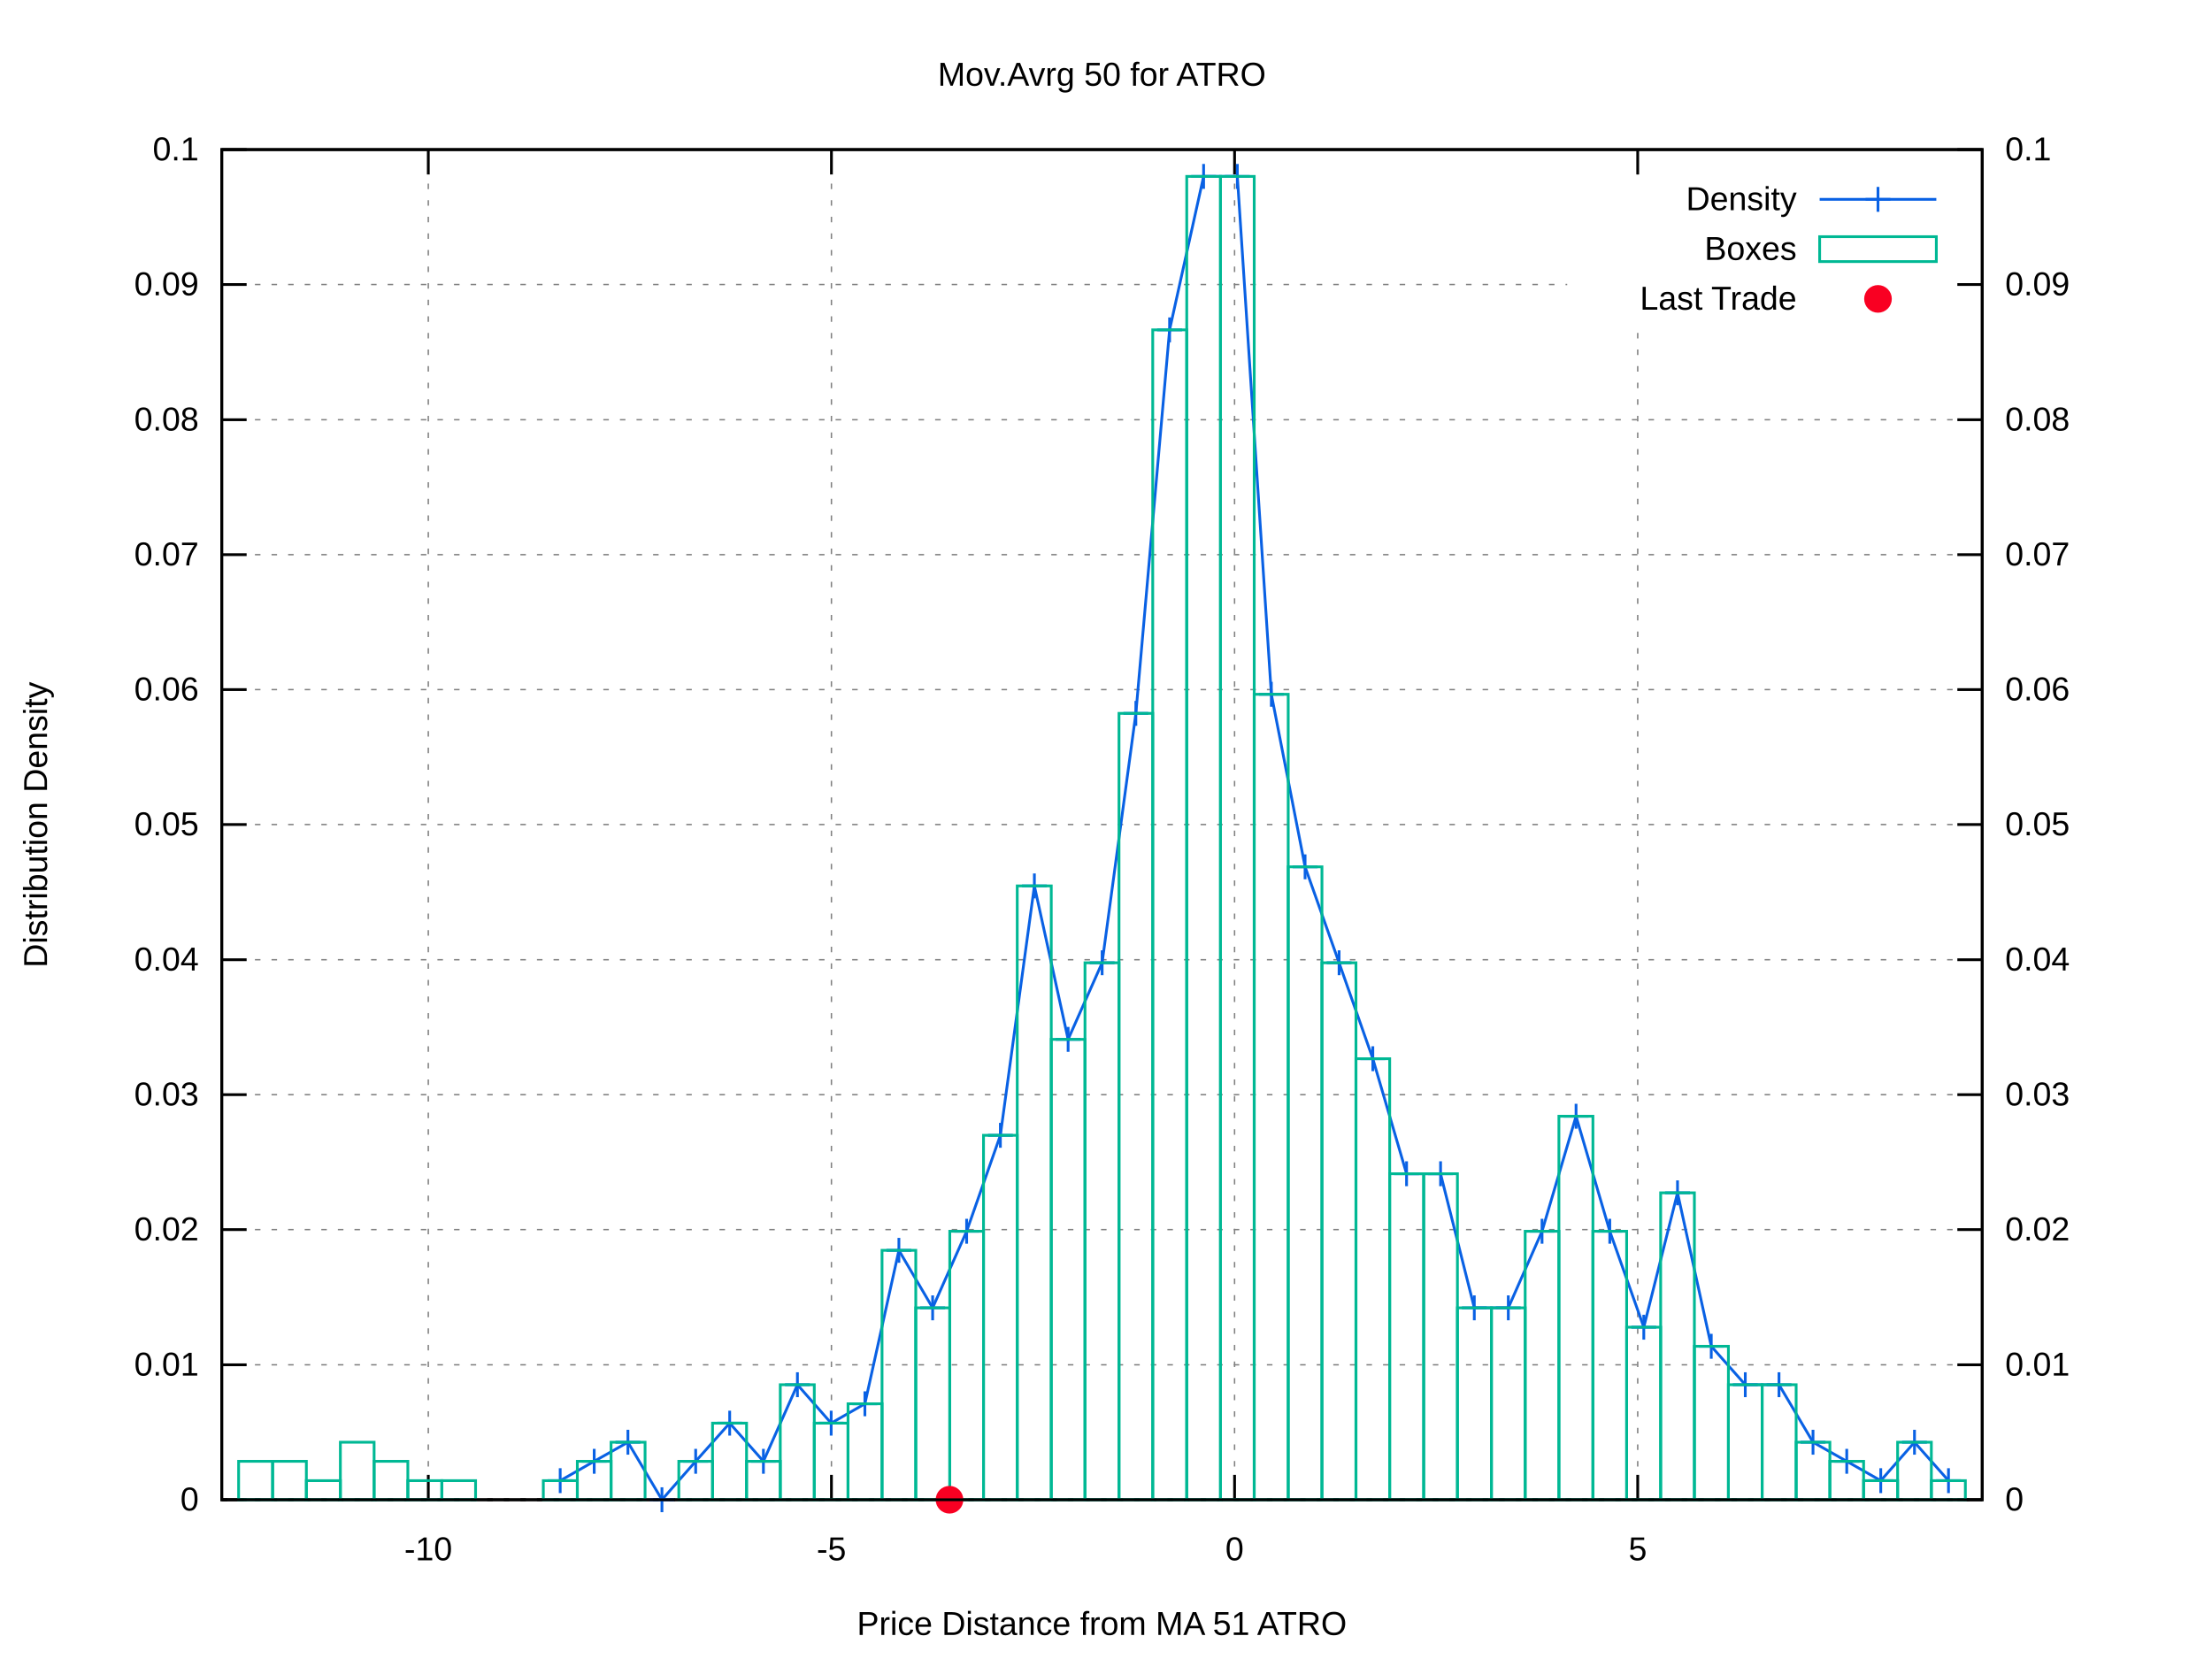
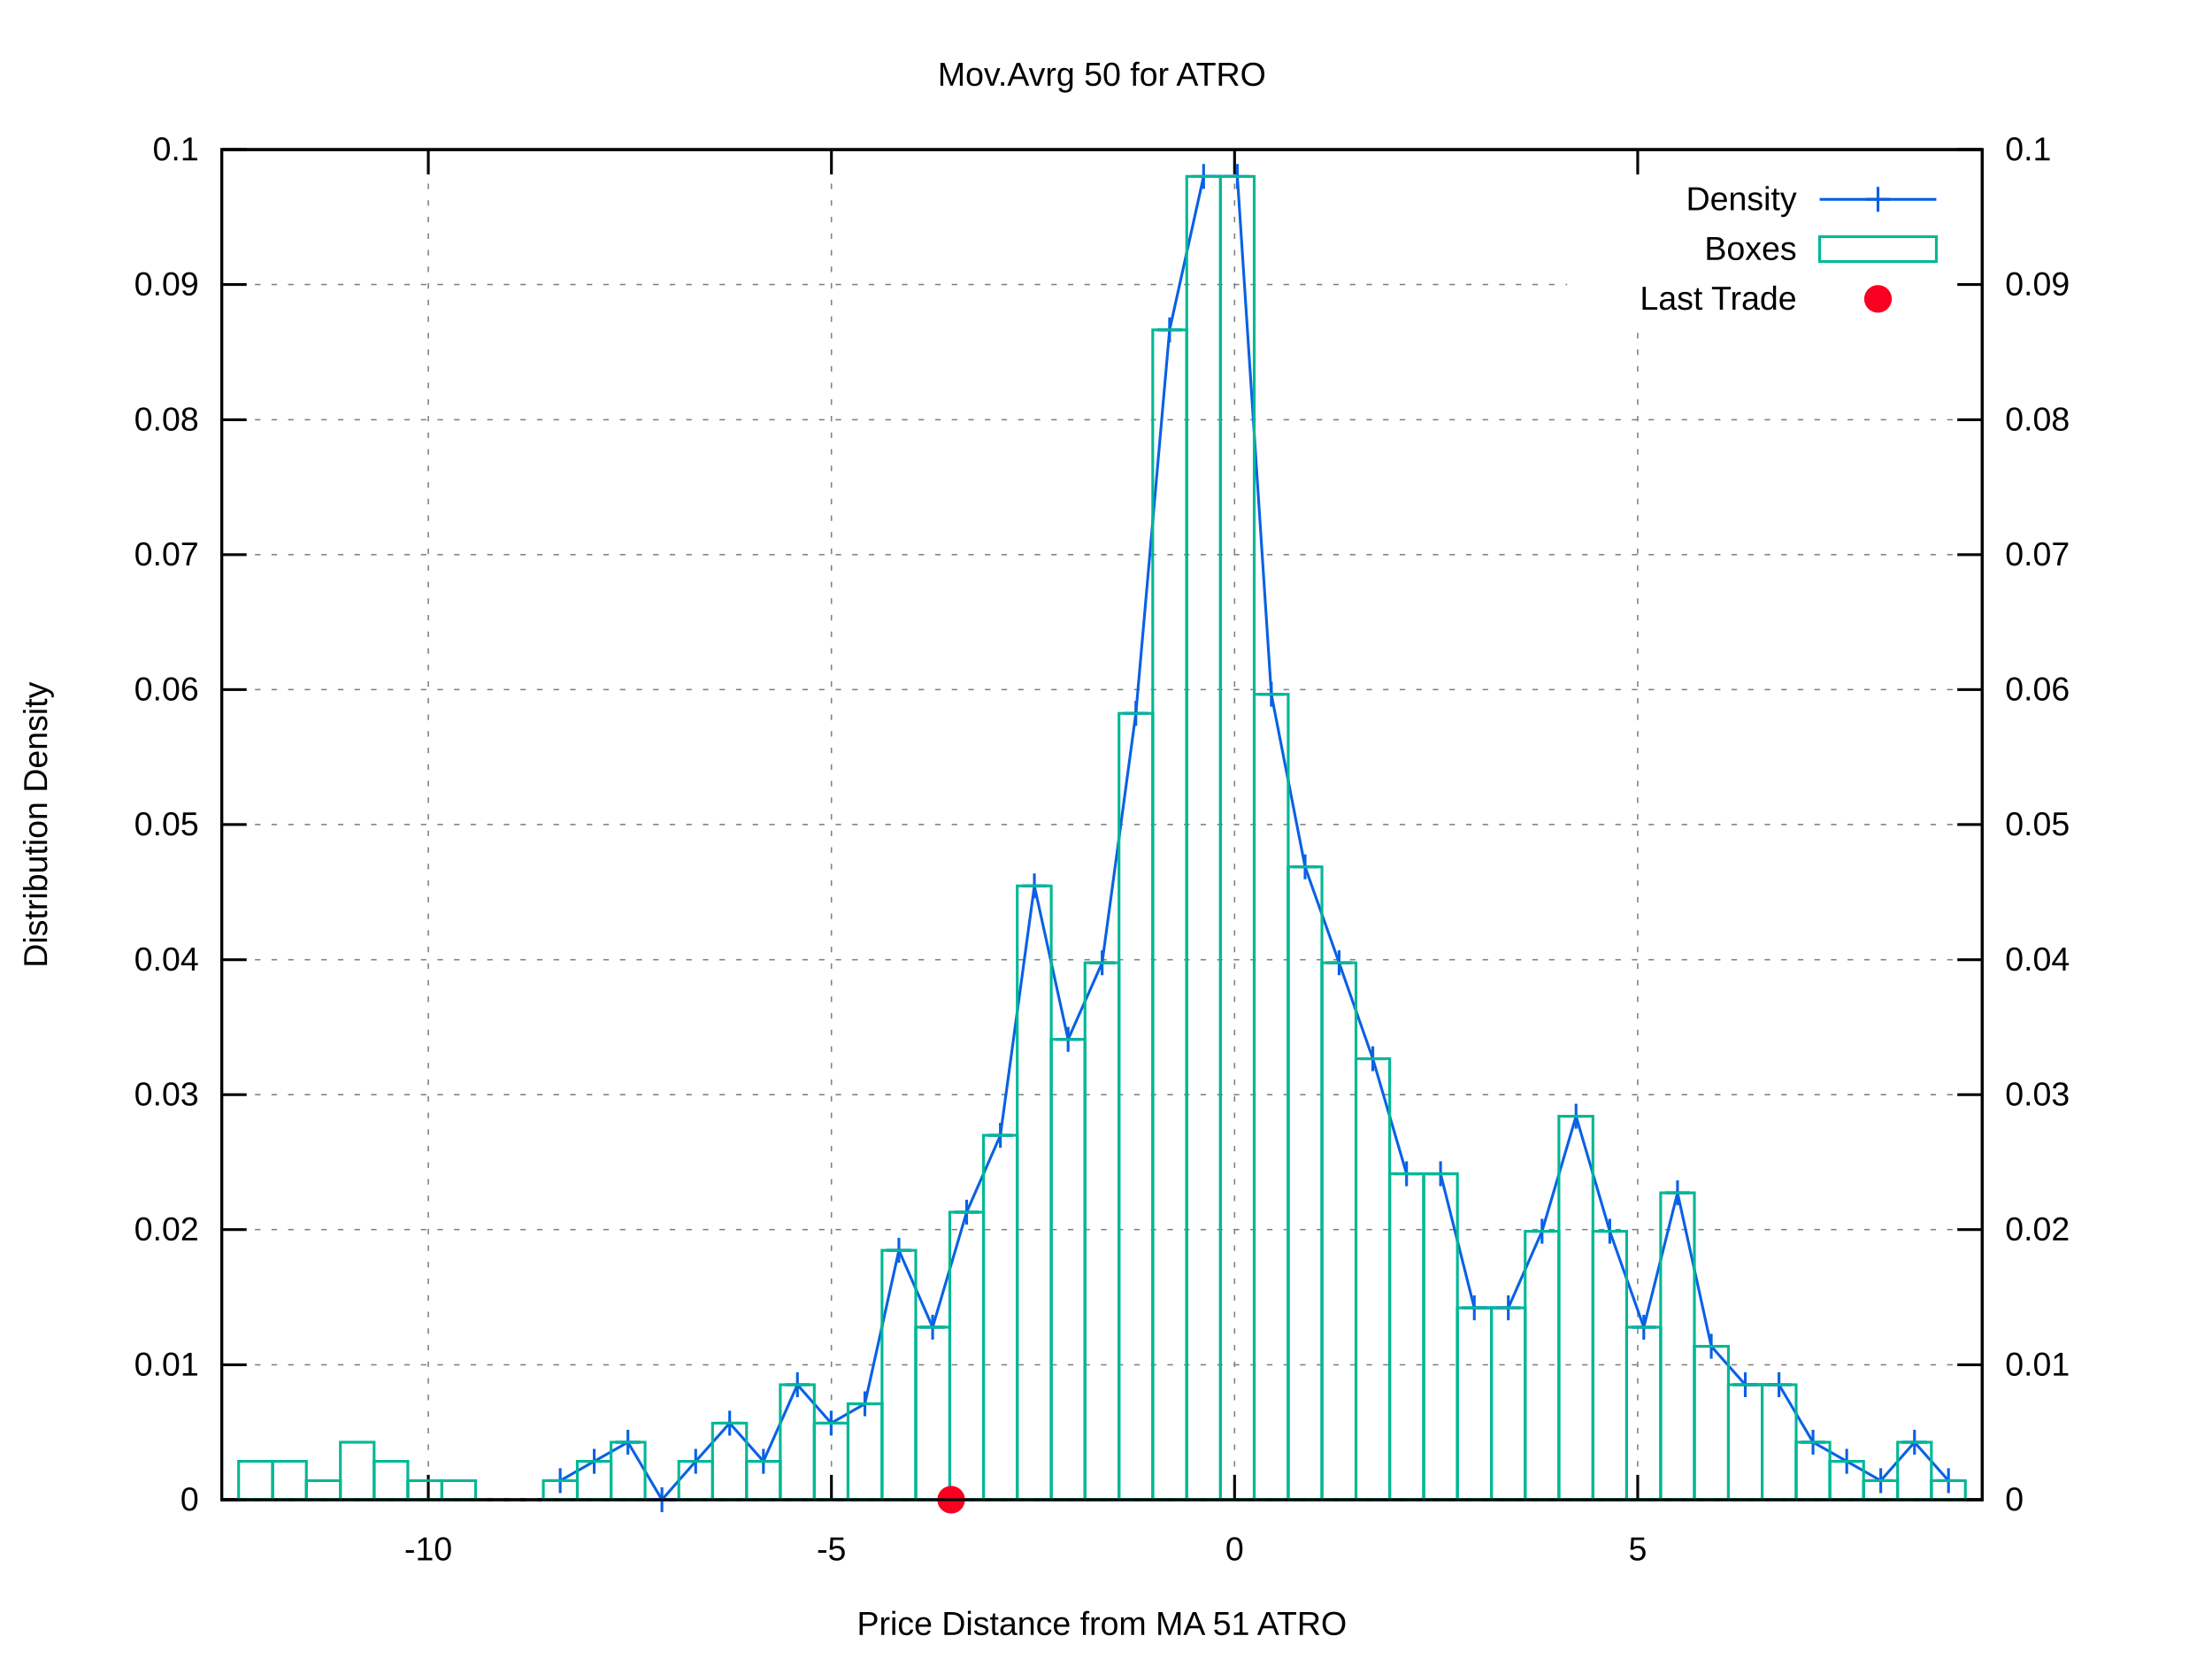
<svg xmlns="http://www.w3.org/2000/svg" xmlns:xlink="http://www.w3.org/1999/xlink" viewBox="0 0 800 600">
  <g id="gnuplot_canvas">
    <rect x="0" y="0" width="800" height="600" fill="#ffffff" />
    <defs>
      <circle id="gpDot" r="0.5" stroke-width="0.5" />
      <path id="gpPt0" stroke-width="0.222" stroke="currentColor" d="M-1,0 h2 M0,-1 v2" />
      <path id="gpPt1" stroke-width="0.222" stroke="currentColor" d="M-1,-1 L1,1 M1,-1 L-1,1" />
      <path id="gpPt2" stroke-width="0.222" stroke="currentColor" d="M-1,0 L1,0 M0,-1 L0,1 M-1,-1 L1,1 M-1,1 L1,-1" />
      <rect id="gpPt3" stroke-width="0.222" stroke="currentColor" x="-1" y="-1" width="2" height="2" />
      <rect id="gpPt4" stroke-width="0.222" stroke="currentColor" fill="currentColor" x="-1" y="-1" width="2" height="2" />
      <circle id="gpPt5" stroke-width="0.222" stroke="currentColor" cx="0" cy="0" r="1" />
      <use xlink:href="#gpPt5" id="gpPt6" fill="currentColor" stroke="none" />
      <path id="gpPt7" stroke-width="0.222" stroke="currentColor" d="M0,-1.33 L-1.33,0.67 L1.33,0.67 z" />
      <use xlink:href="#gpPt7" id="gpPt8" fill="currentColor" stroke="none" />
      <use xlink:href="#gpPt7" id="gpPt9" stroke="currentColor" transform="rotate(180)" />
      <use xlink:href="#gpPt9" id="gpPt10" fill="currentColor" stroke="none" />
      <use xlink:href="#gpPt3" id="gpPt11" stroke="currentColor" transform="rotate(45)" />
      <use xlink:href="#gpPt11" id="gpPt12" fill="currentColor" stroke="none" />
      <path id="gpPt13" stroke-width="0.222" stroke="currentColor" d="M0,1.330 L1.265,0.411 L0.782,-1.067 L-0.782,-1.076 L-1.265,0.411 z" />
      <use xlink:href="#gpPt13" id="gpPt14" fill="currentColor" stroke="none" />
      <filter id="textbox" filterUnits="objectBoundingBox" x="0" y="0" height="1" width="1">
        <feFlood flood-color="#FFFFFF" flood-opacity="1" result="bgnd" />
        <feComposite in="SourceGraphic" in2="bgnd" operator="atop" />
      </filter>
      <filter id="greybox" filterUnits="objectBoundingBox" x="0" y="0" height="1" width="1">
        <feFlood flood-color="lightgrey" flood-opacity="1" result="grey" />
        <feComposite in="SourceGraphic" in2="grey" operator="atop" />
      </filter>
    </defs>
    <g fill="none" color="#FFFFFF" stroke="black" stroke-width="1.00" stroke-linecap="butt" stroke-linejoin="miter">
</g>
    <g fill="none" color="black" stroke="currentColor" stroke-width="1.00" stroke-linecap="butt" stroke-linejoin="miter">
</g>
    <g fill="none" color="black" stroke="black" stroke-width="0.50" stroke-linecap="butt" stroke-linejoin="miter">
</g>
    <g fill="none" color="gray" stroke="currentColor" stroke-width="0.50" stroke-linecap="butt" stroke-linejoin="miter">
      <path stroke="gray" stroke-dasharray="2,4" class="gridline" d="M80.2,542.4 L716.9,542.4  " />
    </g>
    <g fill="none" color="gray" stroke="gray" stroke-width="1.00" stroke-linecap="butt" stroke-linejoin="miter">
</g>
    <g fill="none" color="black" stroke="currentColor" stroke-width="1.00" stroke-linecap="butt" stroke-linejoin="miter">
      <path stroke="black" d="M80.2,542.4 L89.2,542.4  " />
      <g transform="translate(71.9,546.3)" stroke="none" fill="black" font-family="arial" font-size="12.00" text-anchor="end">
        <text>
          <tspan font-family="arial"> 0</tspan>
        </text>
      </g>
    </g>
    <g fill="none" color="black" stroke="currentColor" stroke-width="1.00" stroke-linecap="butt" stroke-linejoin="miter">
</g>
    <g fill="none" color="black" stroke="black" stroke-width="0.50" stroke-linecap="butt" stroke-linejoin="miter">
</g>
    <g fill="none" color="gray" stroke="currentColor" stroke-width="0.50" stroke-linecap="butt" stroke-linejoin="miter">
      <path stroke="gray" stroke-dasharray="2,4" class="gridline" d="M80.2,493.6 L716.9,493.6  " />
    </g>
    <g fill="none" color="gray" stroke="gray" stroke-width="1.00" stroke-linecap="butt" stroke-linejoin="miter">
</g>
    <g fill="none" color="black" stroke="currentColor" stroke-width="1.00" stroke-linecap="butt" stroke-linejoin="miter">
      <path stroke="black" d="M80.2,493.6 L89.2,493.6  " />
      <g transform="translate(71.9,497.5)" stroke="none" fill="black" font-family="arial" font-size="12.00" text-anchor="end">
        <text>
          <tspan font-family="arial"> 0.01</tspan>
        </text>
      </g>
    </g>
    <g fill="none" color="black" stroke="currentColor" stroke-width="1.00" stroke-linecap="butt" stroke-linejoin="miter">
</g>
    <g fill="none" color="black" stroke="black" stroke-width="0.50" stroke-linecap="butt" stroke-linejoin="miter">
</g>
    <g fill="none" color="gray" stroke="currentColor" stroke-width="0.50" stroke-linecap="butt" stroke-linejoin="miter">
      <path stroke="gray" stroke-dasharray="2,4" class="gridline" d="M80.2,444.7 L716.9,444.7  " />
    </g>
    <g fill="none" color="gray" stroke="gray" stroke-width="1.00" stroke-linecap="butt" stroke-linejoin="miter">
</g>
    <g fill="none" color="black" stroke="currentColor" stroke-width="1.00" stroke-linecap="butt" stroke-linejoin="miter">
      <path stroke="black" d="M80.2,444.7 L89.2,444.7  " />
      <g transform="translate(71.9,448.6)" stroke="none" fill="black" font-family="arial" font-size="12.00" text-anchor="end">
        <text>
          <tspan font-family="arial"> 0.02</tspan>
        </text>
      </g>
    </g>
    <g fill="none" color="black" stroke="currentColor" stroke-width="1.00" stroke-linecap="butt" stroke-linejoin="miter">
</g>
    <g fill="none" color="black" stroke="black" stroke-width="0.50" stroke-linecap="butt" stroke-linejoin="miter">
</g>
    <g fill="none" color="gray" stroke="currentColor" stroke-width="0.50" stroke-linecap="butt" stroke-linejoin="miter">
      <path stroke="gray" stroke-dasharray="2,4" class="gridline" d="M80.2,395.9 L716.9,395.9  " />
    </g>
    <g fill="none" color="gray" stroke="gray" stroke-width="1.00" stroke-linecap="butt" stroke-linejoin="miter">
</g>
    <g fill="none" color="black" stroke="currentColor" stroke-width="1.00" stroke-linecap="butt" stroke-linejoin="miter">
      <path stroke="black" d="M80.2,395.9 L89.2,395.9  " />
      <g transform="translate(71.9,399.8)" stroke="none" fill="black" font-family="arial" font-size="12.00" text-anchor="end">
        <text>
          <tspan font-family="arial"> 0.03</tspan>
        </text>
      </g>
    </g>
    <g fill="none" color="black" stroke="currentColor" stroke-width="1.00" stroke-linecap="butt" stroke-linejoin="miter">
</g>
    <g fill="none" color="black" stroke="black" stroke-width="0.50" stroke-linecap="butt" stroke-linejoin="miter">
</g>
    <g fill="none" color="gray" stroke="currentColor" stroke-width="0.50" stroke-linecap="butt" stroke-linejoin="miter">
      <path stroke="gray" stroke-dasharray="2,4" class="gridline" d="M80.2,347.1 L716.9,347.1  " />
    </g>
    <g fill="none" color="gray" stroke="gray" stroke-width="1.00" stroke-linecap="butt" stroke-linejoin="miter">
</g>
    <g fill="none" color="black" stroke="currentColor" stroke-width="1.00" stroke-linecap="butt" stroke-linejoin="miter">
      <path stroke="black" d="M80.2,347.1 L89.2,347.1  " />
      <g transform="translate(71.9,351.0)" stroke="none" fill="black" font-family="arial" font-size="12.00" text-anchor="end">
        <text>
          <tspan font-family="arial"> 0.04</tspan>
        </text>
      </g>
    </g>
    <g fill="none" color="black" stroke="currentColor" stroke-width="1.00" stroke-linecap="butt" stroke-linejoin="miter">
</g>
    <g fill="none" color="black" stroke="black" stroke-width="0.50" stroke-linecap="butt" stroke-linejoin="miter">
</g>
    <g fill="none" color="gray" stroke="currentColor" stroke-width="0.50" stroke-linecap="butt" stroke-linejoin="miter">
      <path stroke="gray" stroke-dasharray="2,4" class="gridline" d="M80.2,298.2 L716.9,298.2  " />
    </g>
    <g fill="none" color="gray" stroke="gray" stroke-width="1.00" stroke-linecap="butt" stroke-linejoin="miter">
</g>
    <g fill="none" color="black" stroke="currentColor" stroke-width="1.00" stroke-linecap="butt" stroke-linejoin="miter">
      <path stroke="black" d="M80.2,298.2 L89.2,298.2  " />
      <g transform="translate(71.9,302.1)" stroke="none" fill="black" font-family="arial" font-size="12.00" text-anchor="end">
        <text>
          <tspan font-family="arial"> 0.05</tspan>
        </text>
      </g>
    </g>
    <g fill="none" color="black" stroke="currentColor" stroke-width="1.00" stroke-linecap="butt" stroke-linejoin="miter">
</g>
    <g fill="none" color="black" stroke="black" stroke-width="0.50" stroke-linecap="butt" stroke-linejoin="miter">
</g>
    <g fill="none" color="gray" stroke="currentColor" stroke-width="0.50" stroke-linecap="butt" stroke-linejoin="miter">
      <path stroke="gray" stroke-dasharray="2,4" class="gridline" d="M80.2,249.4 L716.9,249.4  " />
    </g>
    <g fill="none" color="gray" stroke="gray" stroke-width="1.00" stroke-linecap="butt" stroke-linejoin="miter">
</g>
    <g fill="none" color="black" stroke="currentColor" stroke-width="1.00" stroke-linecap="butt" stroke-linejoin="miter">
      <path stroke="black" d="M80.2,249.4 L89.2,249.4  " />
      <g transform="translate(71.9,253.3)" stroke="none" fill="black" font-family="arial" font-size="12.00" text-anchor="end">
        <text>
          <tspan font-family="arial"> 0.06</tspan>
        </text>
      </g>
    </g>
    <g fill="none" color="black" stroke="currentColor" stroke-width="1.00" stroke-linecap="butt" stroke-linejoin="miter">
</g>
    <g fill="none" color="black" stroke="black" stroke-width="0.50" stroke-linecap="butt" stroke-linejoin="miter">
</g>
    <g fill="none" color="gray" stroke="currentColor" stroke-width="0.50" stroke-linecap="butt" stroke-linejoin="miter">
      <path stroke="gray" stroke-dasharray="2,4" class="gridline" d="M80.2,200.6 L716.9,200.6  " />
    </g>
    <g fill="none" color="gray" stroke="gray" stroke-width="1.00" stroke-linecap="butt" stroke-linejoin="miter">
</g>
    <g fill="none" color="black" stroke="currentColor" stroke-width="1.00" stroke-linecap="butt" stroke-linejoin="miter">
      <path stroke="black" d="M80.2,200.6 L89.2,200.6  " />
      <g transform="translate(71.9,204.5)" stroke="none" fill="black" font-family="arial" font-size="12.00" text-anchor="end">
        <text>
          <tspan font-family="arial"> 0.07</tspan>
        </text>
      </g>
    </g>
    <g fill="none" color="black" stroke="currentColor" stroke-width="1.00" stroke-linecap="butt" stroke-linejoin="miter">
</g>
    <g fill="none" color="black" stroke="black" stroke-width="0.50" stroke-linecap="butt" stroke-linejoin="miter">
</g>
    <g fill="none" color="gray" stroke="currentColor" stroke-width="0.50" stroke-linecap="butt" stroke-linejoin="miter">
      <path stroke="gray" stroke-dasharray="2,4" class="gridline" d="M80.2,151.8 L716.9,151.8  " />
    </g>
    <g fill="none" color="gray" stroke="gray" stroke-width="1.00" stroke-linecap="butt" stroke-linejoin="miter">
</g>
    <g fill="none" color="black" stroke="currentColor" stroke-width="1.00" stroke-linecap="butt" stroke-linejoin="miter">
      <path stroke="black" d="M80.2,151.8 L89.2,151.8  " />
      <g transform="translate(71.9,155.7)" stroke="none" fill="black" font-family="arial" font-size="12.00" text-anchor="end">
        <text>
          <tspan font-family="arial"> 0.08</tspan>
        </text>
      </g>
    </g>
    <g fill="none" color="black" stroke="currentColor" stroke-width="1.00" stroke-linecap="butt" stroke-linejoin="miter">
</g>
    <g fill="none" color="black" stroke="black" stroke-width="0.50" stroke-linecap="butt" stroke-linejoin="miter">
</g>
    <g fill="none" color="gray" stroke="currentColor" stroke-width="0.50" stroke-linecap="butt" stroke-linejoin="miter">
      <path stroke="gray" stroke-dasharray="2,4" class="gridline" d="M80.2,102.9 L566.8,102.9 M708.6,102.9 L716.9,102.9  " />
    </g>
    <g fill="none" color="gray" stroke="gray" stroke-width="1.00" stroke-linecap="butt" stroke-linejoin="miter">
</g>
    <g fill="none" color="black" stroke="currentColor" stroke-width="1.00" stroke-linecap="butt" stroke-linejoin="miter">
      <path stroke="black" d="M80.2,102.9 L89.2,102.9  " />
      <g transform="translate(71.9,106.8)" stroke="none" fill="black" font-family="arial" font-size="12.00" text-anchor="end">
        <text>
          <tspan font-family="arial"> 0.09</tspan>
        </text>
      </g>
    </g>
    <g fill="none" color="black" stroke="currentColor" stroke-width="1.00" stroke-linecap="butt" stroke-linejoin="miter">
</g>
    <g fill="none" color="black" stroke="black" stroke-width="0.50" stroke-linecap="butt" stroke-linejoin="miter">
</g>
    <g fill="none" color="gray" stroke="currentColor" stroke-width="0.50" stroke-linecap="butt" stroke-linejoin="miter">
      <path stroke="gray" stroke-dasharray="2,4" class="gridline" d="M80.2,54.1 L716.9,54.1  " />
    </g>
    <g fill="none" color="gray" stroke="gray" stroke-width="1.00" stroke-linecap="butt" stroke-linejoin="miter">
</g>
    <g fill="none" color="black" stroke="currentColor" stroke-width="1.00" stroke-linecap="butt" stroke-linejoin="miter">
      <path stroke="black" d="M80.2,54.1 L89.2,54.1  " />
      <g transform="translate(71.9,58.0)" stroke="none" fill="black" font-family="arial" font-size="12.00" text-anchor="end">
        <text>
          <tspan font-family="arial"> 0.1</tspan>
        </text>
      </g>
    </g>
    <g fill="none" color="black" stroke="currentColor" stroke-width="1.00" stroke-linecap="butt" stroke-linejoin="miter">
</g>
    <g fill="none" color="black" stroke="black" stroke-width="0.50" stroke-linecap="butt" stroke-linejoin="miter">
</g>
    <g fill="none" color="gray" stroke="currentColor" stroke-width="0.50" stroke-linecap="butt" stroke-linejoin="miter">
      <path stroke="gray" stroke-dasharray="2,4" class="gridline" d="M154.9,542.4 L154.9,54.1  " />
    </g>
    <g fill="none" color="gray" stroke="gray" stroke-width="1.00" stroke-linecap="butt" stroke-linejoin="miter">
</g>
    <g fill="none" color="black" stroke="currentColor" stroke-width="1.00" stroke-linecap="butt" stroke-linejoin="miter">
      <path stroke="black" d="M154.9,542.4 L154.9,533.4 M154.9,54.1 L154.9,63.1  " />
      <g transform="translate(154.9,564.3)" stroke="none" fill="black" font-family="arial" font-size="12.00" text-anchor="middle">
        <text>
          <tspan font-family="arial">-10</tspan>
        </text>
      </g>
    </g>
    <g fill="none" color="black" stroke="currentColor" stroke-width="1.00" stroke-linecap="butt" stroke-linejoin="miter">
</g>
    <g fill="none" color="black" stroke="black" stroke-width="0.50" stroke-linecap="butt" stroke-linejoin="miter">
</g>
    <g fill="none" color="gray" stroke="currentColor" stroke-width="0.50" stroke-linecap="butt" stroke-linejoin="miter">
      <path stroke="gray" stroke-dasharray="2,4" class="gridline" d="M300.7,542.4 L300.7,54.1  " />
    </g>
    <g fill="none" color="gray" stroke="gray" stroke-width="1.00" stroke-linecap="butt" stroke-linejoin="miter">
</g>
    <g fill="none" color="black" stroke="currentColor" stroke-width="1.00" stroke-linecap="butt" stroke-linejoin="miter">
      <path stroke="black" d="M300.7,542.4 L300.7,533.4 M300.7,54.1 L300.7,63.1  " />
      <g transform="translate(300.7,564.3)" stroke="none" fill="black" font-family="arial" font-size="12.00" text-anchor="middle">
        <text>
          <tspan font-family="arial">-5</tspan>
        </text>
      </g>
    </g>
    <g fill="none" color="black" stroke="currentColor" stroke-width="1.00" stroke-linecap="butt" stroke-linejoin="miter">
</g>
    <g fill="none" color="black" stroke="black" stroke-width="0.50" stroke-linecap="butt" stroke-linejoin="miter">
</g>
    <g fill="none" color="gray" stroke="currentColor" stroke-width="0.50" stroke-linecap="butt" stroke-linejoin="miter">
      <path stroke="gray" stroke-dasharray="2,4" class="gridline" d="M446.5,542.4 L446.5,54.1  " />
    </g>
    <g fill="none" color="gray" stroke="gray" stroke-width="1.00" stroke-linecap="butt" stroke-linejoin="miter">
</g>
    <g fill="none" color="black" stroke="currentColor" stroke-width="1.00" stroke-linecap="butt" stroke-linejoin="miter">
      <path stroke="black" d="M446.5,542.4 L446.5,533.4 M446.5,54.1 L446.5,63.1  " />
      <g transform="translate(446.5,564.3)" stroke="none" fill="black" font-family="arial" font-size="12.00" text-anchor="middle">
        <text>
          <tspan font-family="arial"> 0</tspan>
        </text>
      </g>
    </g>
    <g fill="none" color="black" stroke="currentColor" stroke-width="1.00" stroke-linecap="butt" stroke-linejoin="miter">
</g>
    <g fill="none" color="black" stroke="black" stroke-width="0.50" stroke-linecap="butt" stroke-linejoin="miter">
</g>
    <g fill="none" color="gray" stroke="currentColor" stroke-width="0.50" stroke-linecap="butt" stroke-linejoin="miter">
      <path stroke="gray" stroke-dasharray="2,4" class="gridline" d="M592.3,542.4 L592.3,117.1 M592.3,63.1 L592.3,54.1  " />
    </g>
    <g fill="none" color="gray" stroke="gray" stroke-width="1.00" stroke-linecap="butt" stroke-linejoin="miter">
</g>
    <g fill="none" color="black" stroke="currentColor" stroke-width="1.00" stroke-linecap="butt" stroke-linejoin="miter">
      <path stroke="black" d="M592.3,542.4 L592.3,533.4 M592.3,54.1 L592.3,63.1  " />
      <g transform="translate(592.3,564.3)" stroke="none" fill="black" font-family="arial" font-size="12.00" text-anchor="middle">
        <text>
          <tspan font-family="arial"> 5</tspan>
        </text>
      </g>
    </g>
    <g fill="none" color="black" stroke="currentColor" stroke-width="1.00" stroke-linecap="butt" stroke-linejoin="miter">
      <path stroke="black" d="M716.9,542.4 L707.9,542.4  " />
      <g transform="translate(725.2,546.3)" stroke="none" fill="black" font-family="arial" font-size="12.00" text-anchor="start">
        <text>
          <tspan font-family="arial"> 0</tspan>
        </text>
      </g>
    </g>
    <g fill="none" color="black" stroke="currentColor" stroke-width="1.00" stroke-linecap="butt" stroke-linejoin="miter">
      <path stroke="black" d="M716.9,493.6 L707.9,493.6  " />
      <g transform="translate(725.2,497.5)" stroke="none" fill="black" font-family="arial" font-size="12.00" text-anchor="start">
        <text>
          <tspan font-family="arial"> 0.01</tspan>
        </text>
      </g>
    </g>
    <g fill="none" color="black" stroke="currentColor" stroke-width="1.00" stroke-linecap="butt" stroke-linejoin="miter">
      <path stroke="black" d="M716.9,444.7 L707.9,444.7  " />
      <g transform="translate(725.2,448.6)" stroke="none" fill="black" font-family="arial" font-size="12.00" text-anchor="start">
        <text>
          <tspan font-family="arial"> 0.02</tspan>
        </text>
      </g>
    </g>
    <g fill="none" color="black" stroke="currentColor" stroke-width="1.00" stroke-linecap="butt" stroke-linejoin="miter">
      <path stroke="black" d="M716.9,395.9 L707.9,395.9  " />
      <g transform="translate(725.2,399.8)" stroke="none" fill="black" font-family="arial" font-size="12.00" text-anchor="start">
        <text>
          <tspan font-family="arial"> 0.03</tspan>
        </text>
      </g>
    </g>
    <g fill="none" color="black" stroke="currentColor" stroke-width="1.00" stroke-linecap="butt" stroke-linejoin="miter">
      <path stroke="black" d="M716.9,347.1 L707.9,347.1  " />
      <g transform="translate(725.2,351.0)" stroke="none" fill="black" font-family="arial" font-size="12.00" text-anchor="start">
        <text>
          <tspan font-family="arial"> 0.04</tspan>
        </text>
      </g>
    </g>
    <g fill="none" color="black" stroke="currentColor" stroke-width="1.00" stroke-linecap="butt" stroke-linejoin="miter">
      <path stroke="black" d="M716.9,298.2 L707.9,298.2  " />
      <g transform="translate(725.2,302.1)" stroke="none" fill="black" font-family="arial" font-size="12.00" text-anchor="start">
        <text>
          <tspan font-family="arial"> 0.05</tspan>
        </text>
      </g>
    </g>
    <g fill="none" color="black" stroke="currentColor" stroke-width="1.00" stroke-linecap="butt" stroke-linejoin="miter">
      <path stroke="black" d="M716.9,249.4 L707.9,249.4  " />
      <g transform="translate(725.2,253.3)" stroke="none" fill="black" font-family="arial" font-size="12.00" text-anchor="start">
        <text>
          <tspan font-family="arial"> 0.06</tspan>
        </text>
      </g>
    </g>
    <g fill="none" color="black" stroke="currentColor" stroke-width="1.00" stroke-linecap="butt" stroke-linejoin="miter">
      <path stroke="black" d="M716.9,200.6 L707.9,200.6  " />
      <g transform="translate(725.2,204.5)" stroke="none" fill="black" font-family="arial" font-size="12.00" text-anchor="start">
        <text>
          <tspan font-family="arial"> 0.07</tspan>
        </text>
      </g>
    </g>
    <g fill="none" color="black" stroke="currentColor" stroke-width="1.00" stroke-linecap="butt" stroke-linejoin="miter">
      <path stroke="black" d="M716.9,151.8 L707.9,151.8  " />
      <g transform="translate(725.2,155.7)" stroke="none" fill="black" font-family="arial" font-size="12.00" text-anchor="start">
        <text>
          <tspan font-family="arial"> 0.08</tspan>
        </text>
      </g>
    </g>
    <g fill="none" color="black" stroke="currentColor" stroke-width="1.00" stroke-linecap="butt" stroke-linejoin="miter">
      <path stroke="black" d="M716.9,102.9 L707.9,102.9  " />
      <g transform="translate(725.2,106.8)" stroke="none" fill="black" font-family="arial" font-size="12.00" text-anchor="start">
        <text>
          <tspan font-family="arial"> 0.09</tspan>
        </text>
      </g>
    </g>
    <g fill="none" color="black" stroke="currentColor" stroke-width="1.00" stroke-linecap="butt" stroke-linejoin="miter">
      <path stroke="black" d="M716.9,54.1 L707.9,54.1  " />
      <g transform="translate(725.2,58.0)" stroke="none" fill="black" font-family="arial" font-size="12.00" text-anchor="start">
        <text>
          <tspan font-family="arial"> 0.1</tspan>
        </text>
      </g>
    </g>
    <g fill="none" color="black" stroke="currentColor" stroke-width="1.00" stroke-linecap="butt" stroke-linejoin="miter">
</g>
    <g fill="none" color="gray" stroke="currentColor" stroke-width="1.00" stroke-linecap="butt" stroke-linejoin="miter">
      <path stroke="black" stroke-dasharray="2,4" d="M80.2,542.4 L716.9,542.4  " />
    </g>
    <g fill="none" color="black" stroke="currentColor" stroke-width="1.00" stroke-linecap="butt" stroke-linejoin="miter">
      <path stroke="black" d="M80.2,54.1 L80.2,542.4 L716.9,542.4 L716.9,54.1 L80.2,54.1 Z  " />
    </g>
    <g fill="none" color="black" stroke="currentColor" stroke-width="1.00" stroke-linecap="butt" stroke-linejoin="miter">
      <g transform="translate(17.0,298.3) rotate(270)" stroke="none" fill="black" font-family="arial" font-size="12.00" text-anchor="middle">
        <text>
          <tspan font-family="arial">Distribution Density</tspan>
        </text>
      </g>
    </g>
    <g fill="none" color="black" stroke="currentColor" stroke-width="1.00" stroke-linecap="butt" stroke-linejoin="miter">
      <g transform="translate(398.5,591.3)" stroke="none" fill="black" font-family="arial" font-size="12.00" text-anchor="middle">
        <text>
          <tspan font-family="arial">Price Distance from MA 51 ATRO</tspan>
        </text>
      </g>
    </g>
    <g fill="none" color="black" stroke="currentColor" stroke-width="1.00" stroke-linecap="butt" stroke-linejoin="miter">
      <g transform="translate(398.5,31.0)" stroke="none" fill="black" font-family="arial" font-size="12.00" text-anchor="middle">
        <text>
          <tspan font-family="arial">Mov.Avrg 50 for ATRO </tspan>
        </text>
      </g>
    </g>
    <g id="gnuplot_plot_1">
      <g fill="none" color="black" stroke="currentColor" stroke-width="1.00" stroke-linecap="butt" stroke-linejoin="miter">
        <g transform="translate(649.8,76.0)" stroke="none" fill="black" font-family="arial" font-size="12.00" text-anchor="end">
          <text>
            <tspan font-family="arial">Density</tspan>
          </text>
        </g>
      </g>
      <g fill="none" color="black" stroke="currentColor" stroke-width="1.00" stroke-linecap="butt" stroke-linejoin="miter">
-         <path stroke="rgb(  9,  97, 228)" d="M658.1,72.1 L700.3,72.1 M202.6,535.5 L214.9,528.5 L227.1,521.6 L239.4,542.4 L251.6,528.5 L263.9,514.7   L276.1,528.5 L288.4,500.8 L300.6,514.7 L312.8,507.7 L325.1,452.2 L337.3,473.0 L349.6,445.3 L361.8,410.6   L374.1,320.4 L386.3,375.9 L398.6,348.2 L410.8,258.0 L423.0,119.3 L435.3,63.8 L447.5,63.8 L459.8,251.1   L472.0,313.5 L484.3,348.2 L496.5,382.9 L508.7,424.5 L521.0,424.5 L533.2,473.0 L545.5,473.0 L557.7,445.3   L570.0,403.7 L582.2,445.3 L594.5,480.0 L606.7,431.4 L618.9,486.9 L631.2,500.8 L643.4,500.8 L655.7,521.6   L667.9,528.5 L680.2,535.5 L692.4,521.6 L704.7,535.5  " />
+         <path stroke="rgb(  9,  97, 228)" d="M658.1,72.1 L700.3,72.1 M202.6,535.5 L214.9,528.5 L227.1,521.6 L239.4,542.4 L251.6,528.5 L263.9,514.7   L276.1,528.5 L288.4,500.8 L300.6,514.7 L312.8,507.7 L325.1,452.2 L337.3,480.0 L349.6,438.4 L361.8,410.6   L374.1,320.4 L386.3,375.9 L398.6,348.2 L410.8,258.0 L423.0,119.3 L435.3,63.8 L447.5,63.8 L459.8,251.1   L472.0,313.5 L484.3,348.2 L496.5,382.9 L508.7,424.5 L521.0,424.5 L533.2,473.0 L545.5,473.0 L557.7,445.3   L570.0,403.7 L582.2,445.3 L594.5,480.0 L606.7,431.4 L618.9,486.9 L631.2,500.8 L643.4,500.8 L655.7,521.6   L667.9,528.5 L680.2,535.5 L692.4,521.6 L704.7,535.5  " />
        <use xlink:href="#gpPt0" transform="translate(202.6,535.5) scale(4.50)" color="rgb(  9,  97, 228)" />
        <use xlink:href="#gpPt0" transform="translate(214.9,528.5) scale(4.50)" color="rgb(  9,  97, 228)" />
        <use xlink:href="#gpPt0" transform="translate(227.1,521.6) scale(4.50)" color="rgb(  9,  97, 228)" />
        <use xlink:href="#gpPt0" transform="translate(239.4,542.4) scale(4.50)" color="rgb(  9,  97, 228)" />
        <use xlink:href="#gpPt0" transform="translate(251.6,528.5) scale(4.50)" color="rgb(  9,  97, 228)" />
        <use xlink:href="#gpPt0" transform="translate(263.9,514.7) scale(4.50)" color="rgb(  9,  97, 228)" />
        <use xlink:href="#gpPt0" transform="translate(276.1,528.5) scale(4.50)" color="rgb(  9,  97, 228)" />
        <use xlink:href="#gpPt0" transform="translate(288.4,500.8) scale(4.50)" color="rgb(  9,  97, 228)" />
        <use xlink:href="#gpPt0" transform="translate(300.6,514.7) scale(4.50)" color="rgb(  9,  97, 228)" />
        <use xlink:href="#gpPt0" transform="translate(312.8,507.7) scale(4.50)" color="rgb(  9,  97, 228)" />
        <use xlink:href="#gpPt0" transform="translate(325.1,452.2) scale(4.50)" color="rgb(  9,  97, 228)" />
-         <use xlink:href="#gpPt0" transform="translate(337.3,473.0) scale(4.50)" color="rgb(  9,  97, 228)" />
-         <use xlink:href="#gpPt0" transform="translate(349.6,445.3) scale(4.50)" color="rgb(  9,  97, 228)" />
+         <use xlink:href="#gpPt0" transform="translate(337.3,480.0) scale(4.50)" color="rgb(  9,  97, 228)" />
+         <use xlink:href="#gpPt0" transform="translate(349.6,438.4) scale(4.50)" color="rgb(  9,  97, 228)" />
        <use xlink:href="#gpPt0" transform="translate(361.8,410.6) scale(4.50)" color="rgb(  9,  97, 228)" />
        <use xlink:href="#gpPt0" transform="translate(374.1,320.4) scale(4.50)" color="rgb(  9,  97, 228)" />
        <use xlink:href="#gpPt0" transform="translate(386.3,375.9) scale(4.50)" color="rgb(  9,  97, 228)" />
        <use xlink:href="#gpPt0" transform="translate(398.6,348.2) scale(4.50)" color="rgb(  9,  97, 228)" />
        <use xlink:href="#gpPt0" transform="translate(410.8,258.0) scale(4.50)" color="rgb(  9,  97, 228)" />
        <use xlink:href="#gpPt0" transform="translate(423.0,119.3) scale(4.50)" color="rgb(  9,  97, 228)" />
        <use xlink:href="#gpPt0" transform="translate(435.3,63.8) scale(4.50)" color="rgb(  9,  97, 228)" />
        <use xlink:href="#gpPt0" transform="translate(447.5,63.8) scale(4.50)" color="rgb(  9,  97, 228)" />
        <use xlink:href="#gpPt0" transform="translate(459.8,251.1) scale(4.50)" color="rgb(  9,  97, 228)" />
        <use xlink:href="#gpPt0" transform="translate(472.0,313.5) scale(4.50)" color="rgb(  9,  97, 228)" />
        <use xlink:href="#gpPt0" transform="translate(484.3,348.2) scale(4.50)" color="rgb(  9,  97, 228)" />
        <use xlink:href="#gpPt0" transform="translate(496.5,382.9) scale(4.50)" color="rgb(  9,  97, 228)" />
        <use xlink:href="#gpPt0" transform="translate(508.7,424.5) scale(4.50)" color="rgb(  9,  97, 228)" />
        <use xlink:href="#gpPt0" transform="translate(521.0,424.5) scale(4.50)" color="rgb(  9,  97, 228)" />
        <use xlink:href="#gpPt0" transform="translate(533.2,473.0) scale(4.50)" color="rgb(  9,  97, 228)" />
        <use xlink:href="#gpPt0" transform="translate(545.5,473.0) scale(4.50)" color="rgb(  9,  97, 228)" />
        <use xlink:href="#gpPt0" transform="translate(557.7,445.3) scale(4.50)" color="rgb(  9,  97, 228)" />
        <use xlink:href="#gpPt0" transform="translate(570.0,403.7) scale(4.50)" color="rgb(  9,  97, 228)" />
        <use xlink:href="#gpPt0" transform="translate(582.2,445.3) scale(4.50)" color="rgb(  9,  97, 228)" />
        <use xlink:href="#gpPt0" transform="translate(594.5,480.0) scale(4.50)" color="rgb(  9,  97, 228)" />
        <use xlink:href="#gpPt0" transform="translate(606.7,431.4) scale(4.50)" color="rgb(  9,  97, 228)" />
        <use xlink:href="#gpPt0" transform="translate(618.9,486.9) scale(4.50)" color="rgb(  9,  97, 228)" />
        <use xlink:href="#gpPt0" transform="translate(631.2,500.8) scale(4.50)" color="rgb(  9,  97, 228)" />
        <use xlink:href="#gpPt0" transform="translate(643.4,500.8) scale(4.50)" color="rgb(  9,  97, 228)" />
        <use xlink:href="#gpPt0" transform="translate(655.7,521.6) scale(4.50)" color="rgb(  9,  97, 228)" />
        <use xlink:href="#gpPt0" transform="translate(667.9,528.5) scale(4.50)" color="rgb(  9,  97, 228)" />
        <use xlink:href="#gpPt0" transform="translate(680.2,535.5) scale(4.50)" color="rgb(  9,  97, 228)" />
        <use xlink:href="#gpPt0" transform="translate(692.4,521.6) scale(4.50)" color="rgb(  9,  97, 228)" />
        <use xlink:href="#gpPt0" transform="translate(704.7,535.5) scale(4.50)" color="rgb(  9,  97, 228)" />
        <use xlink:href="#gpPt0" transform="translate(679.2,72.1) scale(4.50)" color="rgb(  9,  97, 228)" />
      </g>
    </g>
    <g id="gnuplot_plot_2">
      <g fill="none" color="black" stroke="currentColor" stroke-width="1.00" stroke-linecap="butt" stroke-linejoin="miter">
        <g transform="translate(649.8,94.0)" stroke="none" fill="black" font-family="arial" font-size="12.00" text-anchor="end">
          <text>
            <tspan font-family="arial">Boxes</tspan>
          </text>
        </g>
      </g>
      <g fill="none" color="black" stroke="currentColor" stroke-width="1.00" stroke-linecap="butt" stroke-linejoin="miter">
        <path stroke="rgb(  0, 184, 148)" d="M658.1,94.6 L700.3,94.6 L700.3,85.6 L658.1,85.6 L658.1,94.6 Z  " />
        <path stroke="rgb(  0, 184, 148)" d="M86.3,542.4 L86.3,528.5 L98.6,528.5 L98.6,542.4 L86.3,542.4 Z  " />
        <path stroke="rgb(  0, 184, 148)" d="M98.6,542.4 L98.6,528.5 L110.8,528.5 L110.8,542.4 L98.6,542.4 Z  " />
        <path stroke="rgb(  0, 184, 148)" d="M110.8,542.4 L110.8,535.5 L123.1,535.5 L123.1,542.4 L110.8,542.4 Z  " />
        <path stroke="rgb(  0, 184, 148)" d="M123.1,542.4 L123.1,521.6 L135.3,521.6 L135.3,542.4 L123.1,542.4 Z  " />
        <path stroke="rgb(  0, 184, 148)" d="M135.3,542.4 L135.3,528.5 L147.5,528.5 L147.5,542.4 L135.3,542.4 Z  " />
        <path stroke="rgb(  0, 184, 148)" d="M147.5,542.4 L147.5,535.5 L159.8,535.5 L159.8,542.4 L147.5,542.4 Z  " />
        <path stroke="rgb(  0, 184, 148)" d="M159.8,542.4 L159.8,535.5 L172.0,535.5 L172.0,542.4 L159.8,542.4 Z  " />
        <path stroke="rgb(  0, 184, 148)" d="M196.5,542.4 L196.5,535.5 L208.8,535.5 L208.8,542.4 L196.5,542.4 Z  " />
        <path stroke="rgb(  0, 184, 148)" d="M208.8,542.4 L208.8,528.5 L221.0,528.5 L221.0,542.4 L208.8,542.4 Z  " />
        <path stroke="rgb(  0, 184, 148)" d="M221.0,542.4 L221.0,521.6 L233.3,521.6 L233.3,542.4 L221.0,542.4 Z  " />
        <path stroke="rgb(  0, 184, 148)" d="M245.5,542.4 L245.5,528.5 L257.7,528.5 L257.7,542.4 L245.5,542.4 Z  " />
        <path stroke="rgb(  0, 184, 148)" d="M257.7,542.4 L257.7,514.7 L270.0,514.7 L270.0,542.4 L257.7,542.4 Z  " />
        <path stroke="rgb(  0, 184, 148)" d="M270.0,542.4 L270.0,528.5 L282.2,528.5 L282.2,542.4 L270.0,542.4 Z  " />
        <path stroke="rgb(  0, 184, 148)" d="M282.2,542.4 L282.2,500.8 L294.5,500.8 L294.5,542.4 L282.2,542.4 Z  " />
        <path stroke="rgb(  0, 184, 148)" d="M294.5,542.4 L294.5,514.7 L306.7,514.7 L306.7,542.4 L294.5,542.4 Z  " />
        <path stroke="rgb(  0, 184, 148)" d="M306.7,542.4 L306.7,507.7 L319.0,507.7 L319.0,542.4 L306.7,542.4 Z  " />
        <path stroke="rgb(  0, 184, 148)" d="M319.0,542.4 L319.0,452.2 L331.2,452.2 L331.2,542.4 L319.0,542.4 Z  " />
-         <path stroke="rgb(  0, 184, 148)" d="M331.2,542.4 L331.2,473.0 L343.5,473.0 L343.5,542.4 L331.2,542.4 Z  " />
-         <path stroke="rgb(  0, 184, 148)" d="M343.5,542.4 L343.5,445.3 L355.7,445.3 L355.7,542.4 L343.5,542.4 Z  " />
+         <path stroke="rgb(  0, 184, 148)" d="M331.2,542.4 L331.2,480.0 L343.5,480.0 L343.5,542.4 L331.2,542.4 Z  " />
+         <path stroke="rgb(  0, 184, 148)" d="M343.5,542.4 L343.5,438.4 L355.7,438.4 L355.7,542.4 L343.5,542.4 Z  " />
        <path stroke="rgb(  0, 184, 148)" d="M355.7,542.4 L355.7,410.6 L367.9,410.6 L367.9,542.4 L355.7,542.4 Z  " />
        <path stroke="rgb(  0, 184, 148)" d="M367.9,542.4 L367.9,320.4 L380.2,320.4 L380.2,542.4 L367.9,542.4 Z  " />
        <path stroke="rgb(  0, 184, 148)" d="M380.2,542.4 L380.2,375.9 L392.4,375.9 L392.4,542.4 L380.2,542.4 Z  " />
        <path stroke="rgb(  0, 184, 148)" d="M392.4,542.4 L392.4,348.2 L404.7,348.2 L404.7,542.4 L392.4,542.4 Z  " />
        <path stroke="rgb(  0, 184, 148)" d="M404.7,542.4 L404.7,258.0 L416.9,258.0 L416.9,542.4 L404.7,542.4 Z  " />
        <path stroke="rgb(  0, 184, 148)" d="M416.9,542.4 L416.9,119.3 L429.2,119.3 L429.2,542.4 L416.9,542.4 Z  " />
        <path stroke="rgb(  0, 184, 148)" d="M429.2,542.4 L429.2,63.8 L441.4,63.8 L441.4,542.4 L429.2,542.4 Z  " />
        <path stroke="rgb(  0, 184, 148)" d="M441.4,542.4 L441.4,63.8 L453.6,63.8 L453.6,542.4 L441.4,542.4 Z  " />
        <path stroke="rgb(  0, 184, 148)" d="M453.6,542.4 L453.6,251.1 L465.9,251.1 L465.9,542.4 L453.6,542.4 Z  " />
        <path stroke="rgb(  0, 184, 148)" d="M465.9,542.4 L465.9,313.5 L478.1,313.5 L478.1,542.4 L465.9,542.4 Z  " />
        <path stroke="rgb(  0, 184, 148)" d="M478.1,542.4 L478.1,348.2 L490.4,348.2 L490.4,542.4 L478.1,542.4 Z  " />
        <path stroke="rgb(  0, 184, 148)" d="M490.4,542.4 L490.4,382.9 L502.6,382.9 L502.6,542.4 L490.4,542.4 Z  " />
        <path stroke="rgb(  0, 184, 148)" d="M502.6,542.4 L502.6,424.5 L514.9,424.5 L514.9,542.4 L502.6,542.4 Z  " />
        <path stroke="rgb(  0, 184, 148)" d="M514.9,542.4 L514.9,424.5 L527.1,424.5 L527.1,542.4 L514.9,542.4 Z  " />
        <path stroke="rgb(  0, 184, 148)" d="M527.1,542.4 L527.1,473.0 L539.4,473.0 L539.4,542.4 L527.1,542.4 Z  " />
        <path stroke="rgb(  0, 184, 148)" d="M539.4,542.4 L539.4,473.0 L551.6,473.0 L551.6,542.4 L539.4,542.4 Z  " />
        <path stroke="rgb(  0, 184, 148)" d="M551.6,542.4 L551.6,445.3 L563.8,445.3 L563.8,542.4 L551.6,542.4 Z  " />
        <path stroke="rgb(  0, 184, 148)" d="M563.8,542.4 L563.8,403.7 L576.1,403.7 L576.1,542.4 L563.8,542.4 Z  " />
        <path stroke="rgb(  0, 184, 148)" d="M576.1,542.4 L576.1,445.3 L588.3,445.3 L588.3,542.4 L576.1,542.4 Z  " />
        <path stroke="rgb(  0, 184, 148)" d="M588.3,542.4 L588.3,480.0 L600.6,480.0 L600.6,542.4 L588.3,542.4 Z  " />
        <path stroke="rgb(  0, 184, 148)" d="M600.6,542.4 L600.6,431.4 L612.8,431.4 L612.8,542.4 L600.6,542.4 Z  " />
        <path stroke="rgb(  0, 184, 148)" d="M612.8,542.4 L612.8,486.9 L625.1,486.9 L625.1,542.4 L612.8,542.4 Z  " />
        <path stroke="rgb(  0, 184, 148)" d="M625.1,542.4 L625.1,500.8 L637.3,500.8 L637.3,542.4 L625.1,542.4 Z  " />
        <path stroke="rgb(  0, 184, 148)" d="M637.3,542.4 L637.3,500.8 L649.6,500.8 L649.6,542.4 L637.3,542.4 Z  " />
        <path stroke="rgb(  0, 184, 148)" d="M649.6,542.4 L649.6,521.6 L661.8,521.6 L661.8,542.4 L649.6,542.4 Z  " />
        <path stroke="rgb(  0, 184, 148)" d="M661.8,542.4 L661.8,528.5 L674.0,528.5 L674.0,542.4 L661.8,542.4 Z  " />
        <path stroke="rgb(  0, 184, 148)" d="M674.0,542.4 L674.0,535.5 L686.3,535.5 L686.3,542.4 L674.0,542.4 Z  " />
        <path stroke="rgb(  0, 184, 148)" d="M686.3,542.4 L686.3,521.6 L698.5,521.6 L698.5,542.4 L686.3,542.4 Z  " />
        <path stroke="rgb(  0, 184, 148)" d="M698.5,542.4 L698.5,535.5 L710.8,535.5 L710.8,542.4 L698.5,542.4 Z  " />
      </g>
    </g>
    <g id="gnuplot_plot_3">
      <g fill="none" color="black" stroke="currentColor" stroke-width="1.00" stroke-linecap="butt" stroke-linejoin="miter">
        <g transform="translate(649.8,112.0)" stroke="none" fill="black" font-family="arial" font-size="12.00" text-anchor="end">
          <text>
            <tspan font-family="arial">Last Trade</tspan>
          </text>
        </g>
      </g>
      <g fill="none" color="black" stroke="currentColor" stroke-width="1.00" stroke-linecap="butt" stroke-linejoin="miter">
-         <use xlink:href="#gpPt6" transform="translate(343.4,542.4) scale(4.50)" color="rgb(249,   0,  34)" />
+         <use xlink:href="#gpPt6" transform="translate(344.0,542.4) scale(4.50)" color="rgb(249,   0,  34)" />
        <use xlink:href="#gpPt6" transform="translate(679.2,108.1) scale(4.50)" color="rgb(249,   0,  34)" />
      </g>
    </g>
    <g fill="none" color="#FFFFFF" stroke="rgb(249,   0,  34)" stroke-width="2.00" stroke-linecap="butt" stroke-linejoin="miter">
</g>
    <g fill="none" color="black" stroke="currentColor" stroke-width="2.00" stroke-linecap="butt" stroke-linejoin="miter">
</g>
    <g fill="none" color="black" stroke="black" stroke-width="1.00" stroke-linecap="butt" stroke-linejoin="miter">
</g>
    <g fill="none" color="black" stroke="currentColor" stroke-width="1.00" stroke-linecap="butt" stroke-linejoin="miter">
      <path stroke="black" d="M80.2,54.1 L80.2,542.4 L716.9,542.4 L716.9,54.1 L80.2,54.1 Z  " />
    </g>
    <g fill="none" color="black" stroke="currentColor" stroke-width="1.00" stroke-linecap="butt" stroke-linejoin="miter">
</g>
  </g>
</svg>
